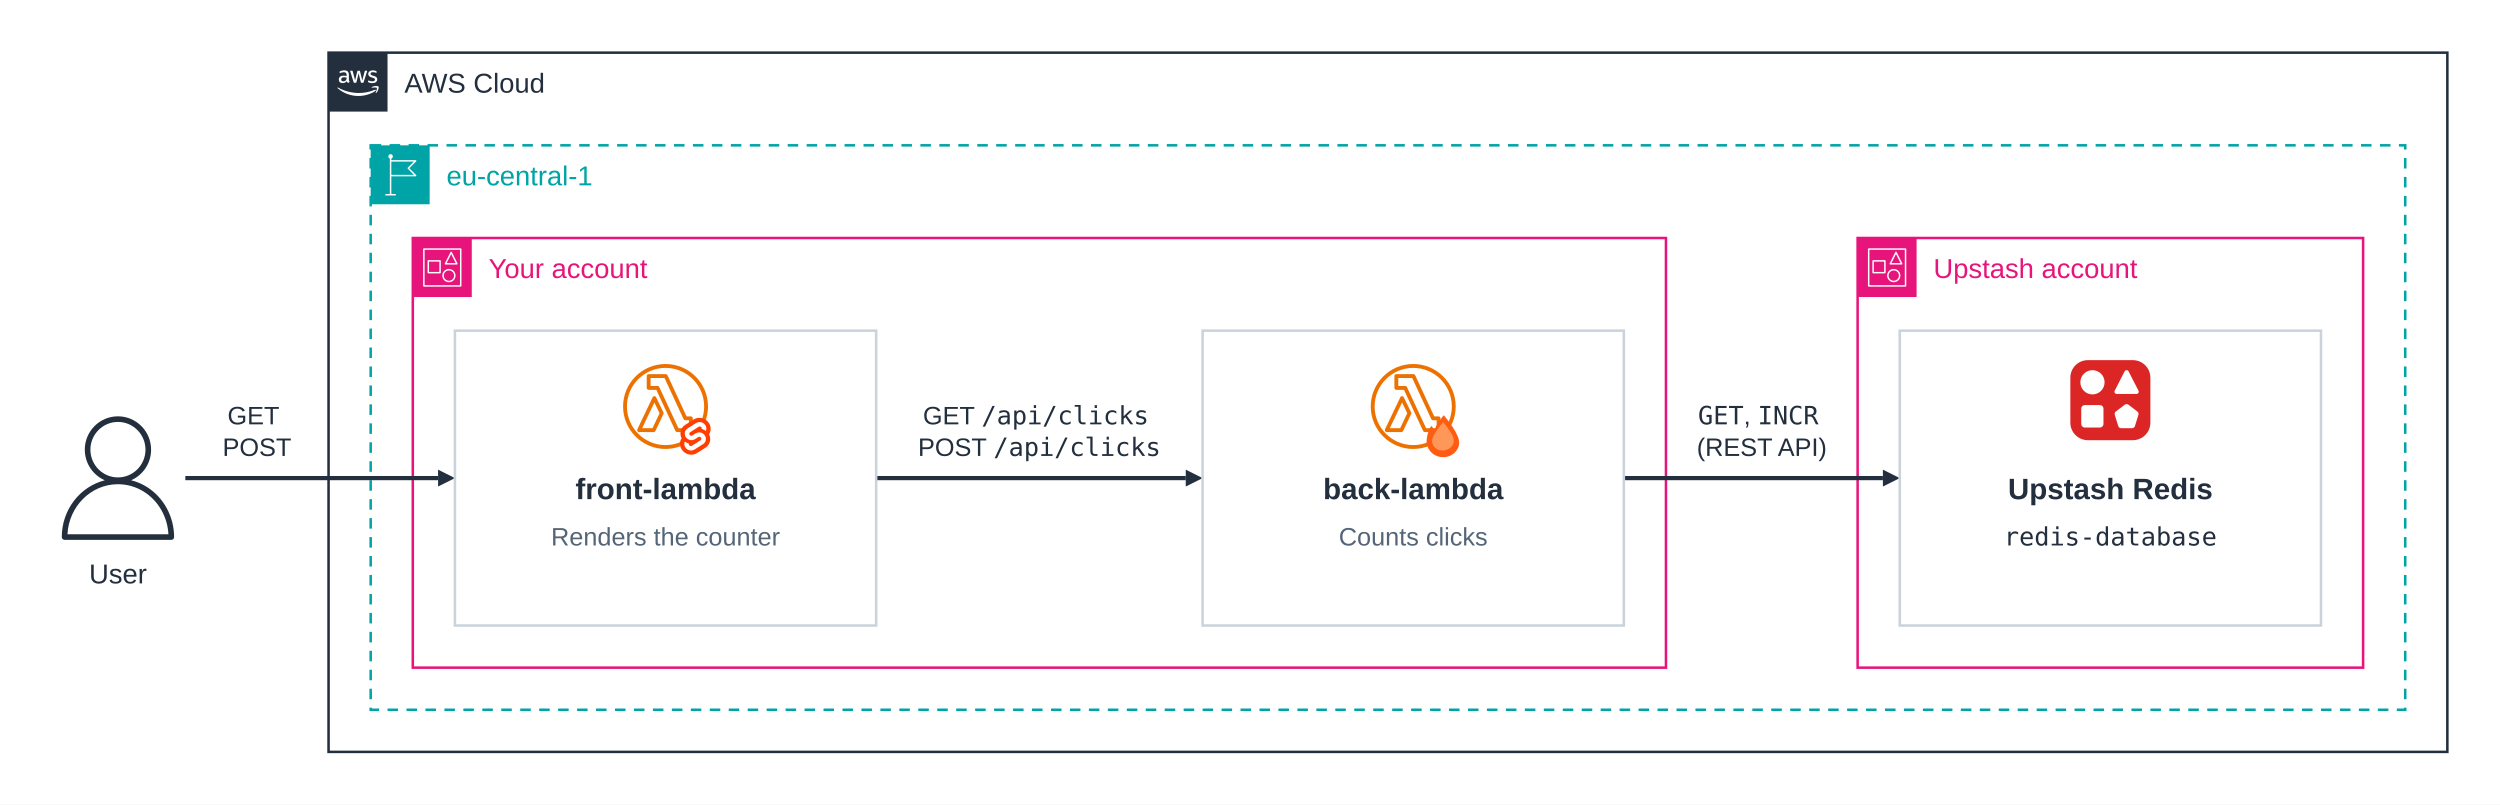
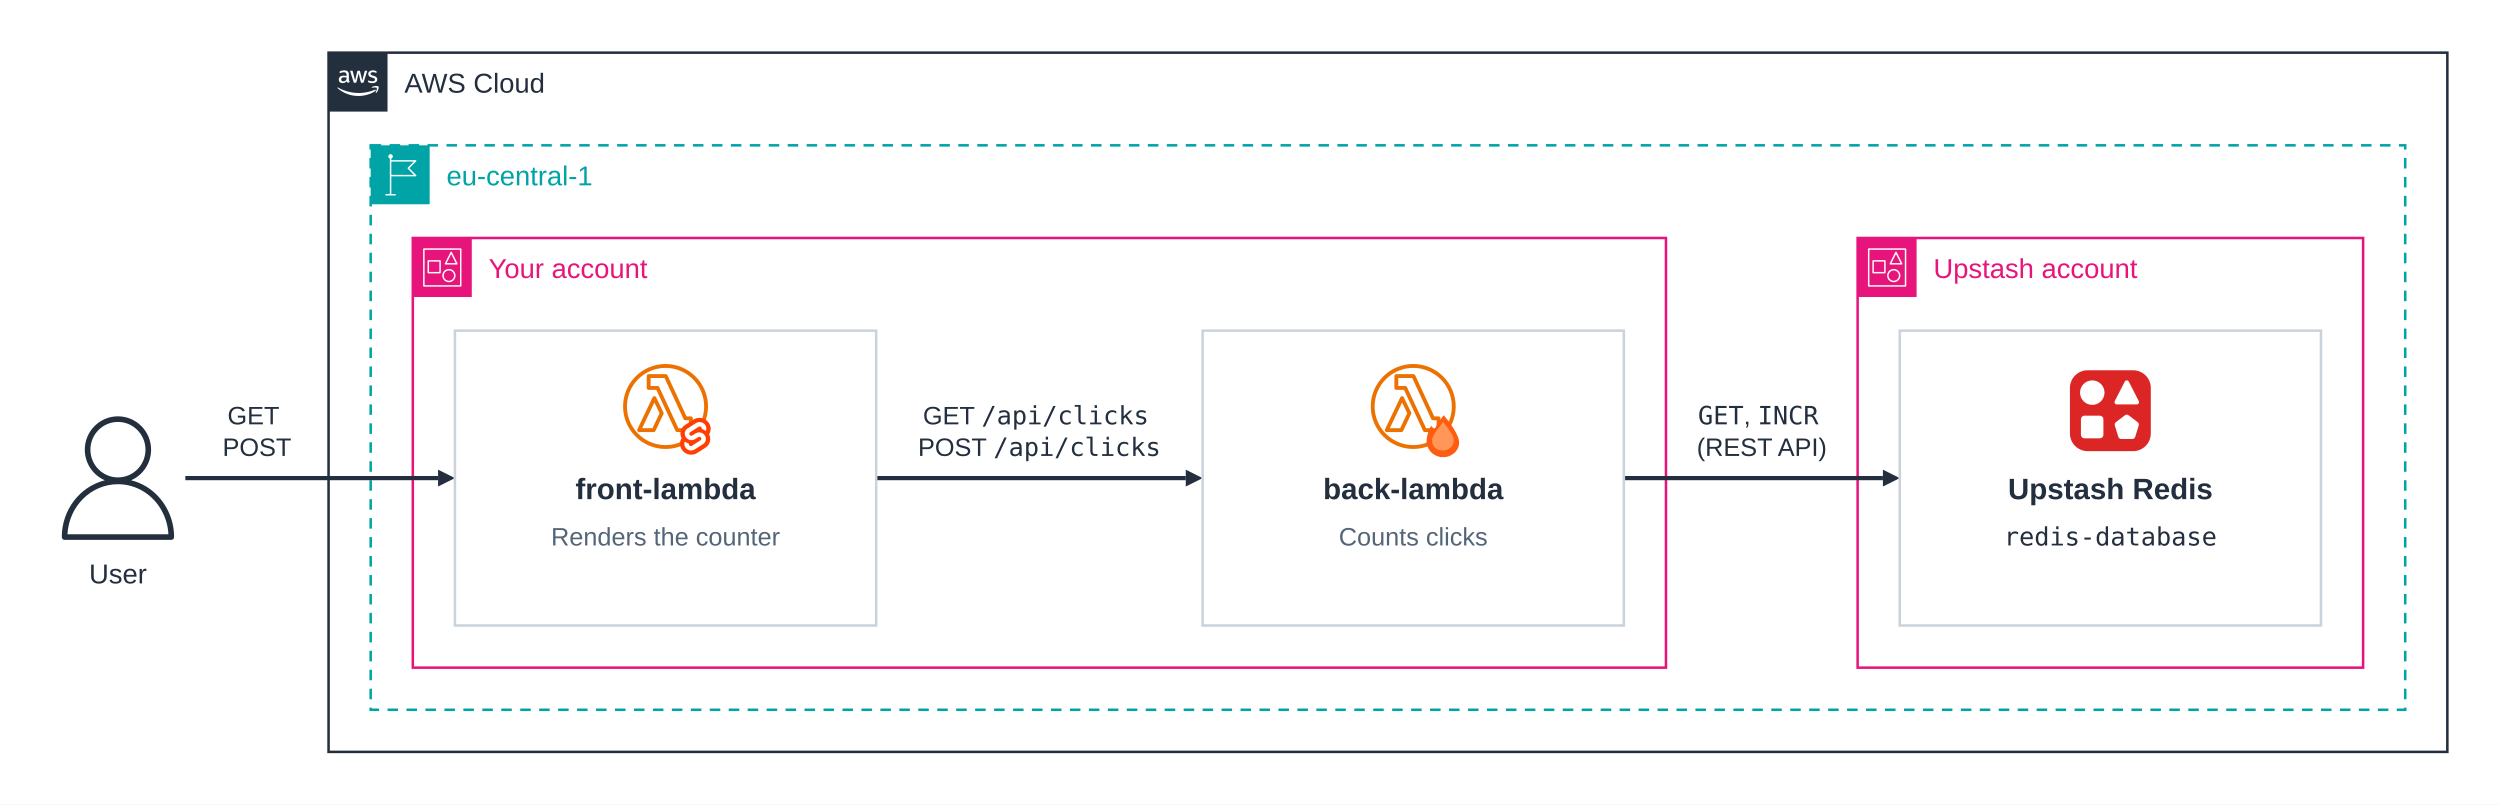
<svg xmlns="http://www.w3.org/2000/svg" width="1187" height="382" viewBox="44 -25 1187 382" role="img" aria-labelledby="title description">
  <rect x="44" y="-25" width="1187" height="382" fill="#FFFFFF" />
  <g data-group-id="aws">
    <rect x="200" y="0" width="1006" height="332" fill="none" stroke="#232F3E" stroke-width="1.2" />
-     <svg width="28" height="28" viewBox="0 0 40 40" version="1.1" id="icon-984d900ee0ac-1" x="200" y="0" preserveAspectRatio="xMidYMid meet" data-icon="" aria-hidden="true">
-       <g id="icon-984d900ee0ac-1-Icon-Architecture-Group/32/AWS-Cloud-logo_32" stroke="none" stroke-width="1" fill="none" fill-rule="evenodd">
-         <rect id="icon-984d900ee0ac-1-Rectangle" fill="#242F3E" x="0" y="0" width="40" height="40" />
-         <path d="M32.698,23.901 C33.059,24.37 32.298,26.3 31.957,27.164 C31.853,27.426 32.075,27.529 32.307,27.332 C33.82,26.048 34.212,23.357 33.901,22.969 C33.594,22.583 30.95,22.252 29.338,23.401 C29.089,23.578 29.132,23.822 29.407,23.79 C30.315,23.678 32.338,23.433 32.698,23.901 L32.698,23.901 Z M31.856,25.91 C32.374,25.532 31.93,24.969 31.402,25.19 C27.889,26.654 24.075,27.363 20.602,27.363 C15.459,27.363 10.475,25.974 6.446,23.668 C6.094,23.466 5.833,23.823 6.127,24.082 C9.86,27.398 14.796,29.391 20.274,29.391 C24.184,29.391 28.725,28.183 31.856,25.91 L31.856,25.91 Z M29.712,20.695 C29.214,20.695 28.727,20.642 28.253,20.534 C27.777,20.425 27.413,20.302 27.16,20.161 C27.005,20.077 26.908,19.989 26.869,19.903 C26.831,19.815 26.811,19.729 26.811,19.643 L26.811,19.174 C26.811,18.98 26.884,18.881 27.027,18.881 C27.082,18.881 27.14,18.894 27.2,18.914 C27.261,18.937 27.341,18.969 27.441,19.012 C27.761,19.153 28.108,19.26 28.485,19.336 C28.861,19.411 29.236,19.449 29.611,19.449 C30.208,19.449 30.669,19.347 30.995,19.141 C31.322,18.937 31.484,18.646 31.484,18.268 C31.484,18.008 31.399,17.793 31.227,17.619 C31.056,17.445 30.738,17.286 30.275,17.134 L28.9,16.713 C28.203,16.497 27.698,16.184 27.383,15.775 C27.068,15.363 26.911,14.916 26.911,14.428 C26.911,14.041 26.996,13.699 27.169,13.401 C27.339,13.104 27.564,12.851 27.845,12.64 C28.13,12.43 28.459,12.272 28.834,12.162 C29.208,12.055 29.606,12 30.026,12 C30.236,12 30.449,12.014 30.666,12.041 C30.881,12.067 31.085,12.103 31.278,12.146 C31.471,12.191 31.651,12.239 31.816,12.292 C31.982,12.347 32.114,12.401 32.215,12.454 C32.346,12.529 32.439,12.605 32.496,12.681 C32.551,12.756 32.579,12.858 32.579,12.989 L32.579,13.425 C32.579,13.62 32.507,13.716 32.362,13.716 C32.285,13.716 32.165,13.68 31.998,13.604 C31.458,13.365 30.848,13.248 30.177,13.248 C29.635,13.248 29.214,13.334 28.916,13.506 C28.617,13.68 28.468,13.955 28.468,14.333 C28.468,14.591 28.562,14.81 28.751,14.988 C28.939,15.166 29.286,15.336 29.795,15.499 L31.137,15.921 C31.822,16.135 32.311,16.433 32.603,16.809 C32.897,17.188 33.044,17.619 33.044,18.104 C33.044,18.505 32.961,18.864 32.794,19.182 C32.628,19.501 32.399,19.772 32.105,19.999 C31.813,20.226 31.463,20.398 31.054,20.517 C30.644,20.637 30.197,20.695 29.712,20.695 L29.712,20.695 Z M17.547,20.451 C17.381,20.451 17.26,20.424 17.182,20.364 C17.104,20.303 17.038,20.183 16.983,19.999 L14.761,12.842 C14.708,12.658 14.679,12.535 14.679,12.471 C14.679,12.32 14.757,12.244 14.912,12.244 L15.839,12.244 C16.016,12.244 16.14,12.274 16.213,12.334 C16.284,12.392 16.347,12.512 16.402,12.698 L17.993,18.818 L19.47,12.698 C19.514,12.512 19.574,12.392 19.651,12.334 C19.728,12.274 19.855,12.244 20.031,12.244 L20.796,12.244 C20.971,12.244 21.098,12.274 21.176,12.334 C21.253,12.392 21.314,12.512 21.358,12.698 L22.851,18.899 L24.491,12.698 C24.546,12.512 24.609,12.392 24.681,12.334 C24.754,12.274 24.877,12.244 25.054,12.244 L25.932,12.244 C26.088,12.244 26.165,12.32 26.165,12.471 C26.165,12.512 26.158,12.562 26.149,12.615 C26.136,12.671 26.116,12.746 26.081,12.842 L23.795,19.999 C23.74,20.183 23.673,20.303 23.595,20.364 C23.518,20.424 23.396,20.451 23.231,20.451 L22.418,20.451 C22.242,20.451 22.115,20.421 22.038,20.357 C21.961,20.292 21.9,20.166 21.856,19.984 L20.38,14.024 L18.923,19.984 C18.879,20.166 18.817,20.292 18.74,20.357 C18.662,20.421 18.536,20.451 18.359,20.451 L17.547,20.451 Z M9.939,19.449 C10.25,19.449 10.575,19.392 10.918,19.279 C11.26,19.165 11.558,18.969 11.812,18.687 C11.968,18.515 12.074,18.318 12.136,18.096 C12.196,17.876 12.225,17.609 12.225,17.295 L12.225,16.907 C11.951,16.842 11.661,16.791 11.356,16.753 C11.052,16.716 10.757,16.696 10.469,16.696 C9.84,16.696 9.369,16.82 9.061,17.069 C8.752,17.317 8.596,17.672 8.596,18.139 C8.596,18.57 8.713,18.895 8.945,19.117 C9.177,19.339 9.509,19.449 9.939,19.449 L9.939,19.449 Z M13.785,18.041 C13.785,18.386 13.82,18.66 13.892,18.866 C13.965,19.072 14.067,19.294 14.199,19.53 C14.243,19.606 14.265,19.676 14.265,19.739 C14.265,19.838 14.204,19.93 14.083,20.015 L13.486,20.405 C13.398,20.458 13.315,20.486 13.238,20.486 C13.137,20.486 13.044,20.443 12.956,20.357 C12.822,20.226 12.71,20.084 12.617,19.927 C12.521,19.771 12.425,19.588 12.326,19.383 C11.585,20.236 10.658,20.663 9.542,20.663 C8.746,20.663 8.116,20.443 7.651,19.999 C7.188,19.557 6.956,18.963 6.956,18.219 C6.956,17.432 7.243,16.796 7.819,16.316 C8.392,15.836 9.167,15.595 10.138,15.595 C10.459,15.595 10.793,15.62 11.141,15.668 C11.488,15.716 11.851,15.785 12.225,15.871 L12.225,15.192 C12.225,14.49 12.078,13.996 11.779,13.709 C11.481,13.423 10.968,13.281 10.239,13.281 C9.906,13.281 9.566,13.32 9.218,13.401 C8.871,13.482 8.53,13.587 8.199,13.716 C8.044,13.781 7.933,13.822 7.868,13.838 C7.802,13.854 7.752,13.862 7.719,13.862 C7.587,13.862 7.519,13.766 7.519,13.57 L7.519,13.118 C7.519,12.966 7.543,12.858 7.587,12.795 C7.631,12.729 7.719,12.664 7.852,12.6 C8.183,12.437 8.581,12.297 9.044,12.179 C9.509,12.06 10,12 10.52,12 C11.646,12 12.472,12.253 12.997,12.753 C13.521,13.255 13.785,14.013 13.785,15.028 L13.785,18.041 Z" id="icon-984d900ee0ac-1-Fill-1" fill="#FFFFFF" />
+     <svg width="28" height="28" viewBox="0 0 40 40" version="1.1" id="icon-f053bb9ddc19-1" x="200" y="0" preserveAspectRatio="xMidYMid meet" data-icon="" aria-hidden="true">
+       <g id="icon-f053bb9ddc19-1-Icon-Architecture-Group/32/AWS-Cloud-logo_32" stroke="none" stroke-width="1" fill="none" fill-rule="evenodd">
+         <rect id="icon-f053bb9ddc19-1-Rectangle" fill="#242F3E" x="0" y="0" width="40" height="40" />
+         <path d="M32.698,23.901 C33.059,24.37 32.298,26.3 31.957,27.164 C31.853,27.426 32.075,27.529 32.307,27.332 C33.82,26.048 34.212,23.357 33.901,22.969 C33.594,22.583 30.95,22.252 29.338,23.401 C29.089,23.578 29.132,23.822 29.407,23.79 C30.315,23.678 32.338,23.433 32.698,23.901 L32.698,23.901 Z M31.856,25.91 C32.374,25.532 31.93,24.969 31.402,25.19 C27.889,26.654 24.075,27.363 20.602,27.363 C15.459,27.363 10.475,25.974 6.446,23.668 C6.094,23.466 5.833,23.823 6.127,24.082 C9.86,27.398 14.796,29.391 20.274,29.391 C24.184,29.391 28.725,28.183 31.856,25.91 L31.856,25.91 Z M29.712,20.695 C29.214,20.695 28.727,20.642 28.253,20.534 C27.777,20.425 27.413,20.302 27.16,20.161 C27.005,20.077 26.908,19.989 26.869,19.903 C26.831,19.815 26.811,19.729 26.811,19.643 L26.811,19.174 C26.811,18.98 26.884,18.881 27.027,18.881 C27.082,18.881 27.14,18.894 27.2,18.914 C27.261,18.937 27.341,18.969 27.441,19.012 C27.761,19.153 28.108,19.26 28.485,19.336 C28.861,19.411 29.236,19.449 29.611,19.449 C30.208,19.449 30.669,19.347 30.995,19.141 C31.322,18.937 31.484,18.646 31.484,18.268 C31.484,18.008 31.399,17.793 31.227,17.619 C31.056,17.445 30.738,17.286 30.275,17.134 L28.9,16.713 C28.203,16.497 27.698,16.184 27.383,15.775 C27.068,15.363 26.911,14.916 26.911,14.428 C26.911,14.041 26.996,13.699 27.169,13.401 C27.339,13.104 27.564,12.851 27.845,12.64 C28.13,12.43 28.459,12.272 28.834,12.162 C29.208,12.055 29.606,12 30.026,12 C30.236,12 30.449,12.014 30.666,12.041 C30.881,12.067 31.085,12.103 31.278,12.146 C31.471,12.191 31.651,12.239 31.816,12.292 C31.982,12.347 32.114,12.401 32.215,12.454 C32.346,12.529 32.439,12.605 32.496,12.681 C32.551,12.756 32.579,12.858 32.579,12.989 L32.579,13.425 C32.579,13.62 32.507,13.716 32.362,13.716 C32.285,13.716 32.165,13.68 31.998,13.604 C31.458,13.365 30.848,13.248 30.177,13.248 C29.635,13.248 29.214,13.334 28.916,13.506 C28.617,13.68 28.468,13.955 28.468,14.333 C28.468,14.591 28.562,14.81 28.751,14.988 C28.939,15.166 29.286,15.336 29.795,15.499 L31.137,15.921 C31.822,16.135 32.311,16.433 32.603,16.809 C32.897,17.188 33.044,17.619 33.044,18.104 C33.044,18.505 32.961,18.864 32.794,19.182 C32.628,19.501 32.399,19.772 32.105,19.999 C31.813,20.226 31.463,20.398 31.054,20.517 C30.644,20.637 30.197,20.695 29.712,20.695 L29.712,20.695 Z M17.547,20.451 C17.381,20.451 17.26,20.424 17.182,20.364 C17.104,20.303 17.038,20.183 16.983,19.999 L14.761,12.842 C14.708,12.658 14.679,12.535 14.679,12.471 C14.679,12.32 14.757,12.244 14.912,12.244 L15.839,12.244 C16.016,12.244 16.14,12.274 16.213,12.334 C16.284,12.392 16.347,12.512 16.402,12.698 L17.993,18.818 L19.47,12.698 C19.514,12.512 19.574,12.392 19.651,12.334 C19.728,12.274 19.855,12.244 20.031,12.244 L20.796,12.244 C20.971,12.244 21.098,12.274 21.176,12.334 C21.253,12.392 21.314,12.512 21.358,12.698 L22.851,18.899 L24.491,12.698 C24.546,12.512 24.609,12.392 24.681,12.334 C24.754,12.274 24.877,12.244 25.054,12.244 L25.932,12.244 C26.088,12.244 26.165,12.32 26.165,12.471 C26.165,12.512 26.158,12.562 26.149,12.615 C26.136,12.671 26.116,12.746 26.081,12.842 L23.795,19.999 C23.74,20.183 23.673,20.303 23.595,20.364 C23.518,20.424 23.396,20.451 23.231,20.451 L22.418,20.451 C22.242,20.451 22.115,20.421 22.038,20.357 C21.961,20.292 21.9,20.166 21.856,19.984 L20.38,14.024 L18.923,19.984 C18.879,20.166 18.817,20.292 18.74,20.357 C18.662,20.421 18.536,20.451 18.359,20.451 L17.547,20.451 Z M9.939,19.449 C10.25,19.449 10.575,19.392 10.918,19.279 C11.26,19.165 11.558,18.969 11.812,18.687 C11.968,18.515 12.074,18.318 12.136,18.096 C12.196,17.876 12.225,17.609 12.225,17.295 L12.225,16.907 C11.951,16.842 11.661,16.791 11.356,16.753 C11.052,16.716 10.757,16.696 10.469,16.696 C9.84,16.696 9.369,16.82 9.061,17.069 C8.752,17.317 8.596,17.672 8.596,18.139 C8.596,18.57 8.713,18.895 8.945,19.117 C9.177,19.339 9.509,19.449 9.939,19.449 L9.939,19.449 Z M13.785,18.041 C13.785,18.386 13.82,18.66 13.892,18.866 C13.965,19.072 14.067,19.294 14.199,19.53 C14.243,19.606 14.265,19.676 14.265,19.739 C14.265,19.838 14.204,19.93 14.083,20.015 L13.486,20.405 C13.398,20.458 13.315,20.486 13.238,20.486 C13.137,20.486 13.044,20.443 12.956,20.357 C12.822,20.226 12.71,20.084 12.617,19.927 C12.521,19.771 12.425,19.588 12.326,19.383 C11.585,20.236 10.658,20.663 9.542,20.663 C8.746,20.663 8.116,20.443 7.651,19.999 C7.188,19.557 6.956,18.963 6.956,18.219 C6.956,17.432 7.243,16.796 7.819,16.316 C8.392,15.836 9.167,15.595 10.138,15.595 C10.459,15.595 10.793,15.62 11.141,15.668 C11.488,15.716 11.851,15.785 12.225,15.871 L12.225,15.192 C12.225,14.49 12.078,13.996 11.779,13.709 C11.481,13.423 10.968,13.281 10.239,13.281 C9.906,13.281 9.566,13.32 9.218,13.401 C8.871,13.482 8.53,13.587 8.199,13.716 C8.044,13.781 7.933,13.822 7.868,13.838 C7.802,13.854 7.752,13.862 7.719,13.862 C7.587,13.862 7.519,13.766 7.519,13.57 L7.519,13.118 C7.519,12.966 7.543,12.858 7.587,12.795 C7.631,12.729 7.719,12.664 7.852,12.6 C8.183,12.437 8.581,12.297 9.044,12.179 C9.509,12.06 10,12 10.52,12 C11.646,12 12.472,12.253 12.997,12.753 C13.521,13.255 13.785,14.013 13.785,15.028 L13.785,18.041 Z" id="icon-f053bb9ddc19-1-Fill-1" fill="#FFFFFF" />
      </g>
    </svg>
    <text x="236" y="19" font-family="Arial, Helvetica, sans-serif" font-size="13" text-anchor="start" fill="#232F3E" font-weight="normal">
      <tspan x="236" dy="0">AWS Cloud</tspan>
    </text>
  </g>
  <g data-group-id="region">
    <rect x="220" y="44" width="966" height="268" fill="none" stroke="#00A4A6" stroke-width="1.2" stroke-dasharray="5 4" />
-     <svg width="28" height="28" viewBox="0 0 40 40" version="1.1" id="icon-984d900ee0ac-2" x="220" y="44" preserveAspectRatio="xMidYMid meet" data-icon="" aria-hidden="true">
-       <g id="icon-984d900ee0ac-2-Icon-Architecture-Group/32/Region_32" stroke="none" stroke-width="1" fill="none" fill-rule="evenodd">
-         <rect id="icon-984d900ee0ac-2-Rectangle" fill="#00A4A6" x="0" y="0" width="40" height="40" />
-         <path d="M14,20.026 L14,11.026 L29.293,11.026 L25.146,15.172 C24.951,15.368 24.951,15.684 25.146,15.88 L29.293,20.026 L14,20.026 Z M26.207,15.526 L30.854,10.88 C30.996,10.736 31.039,10.522 30.962,10.335 C30.885,10.148 30.702,10.026 30.5,10.026 L14,10.026 L14,8.97 C14.596,8.76 15.026,8.198 15.026,7.531 C15.026,6.687 14.34,6 13.495,6 C12.65,6 11.963,6.687 11.963,7.531 C11.963,8.201 12.398,8.766 13,8.973 L13,33.026 L10,33.026 L10,34.026 L17,34.026 L17,33.026 L14,33.026 L14,21.026 L30.5,21.026 C30.702,21.026 30.885,20.904 30.962,20.717 C31.039,20.53 30.996,20.316 30.854,20.172 L26.207,15.526 Z" id="icon-984d900ee0ac-2-Fill-1" fill="#FFFFFF" />
+     <svg width="28" height="28" viewBox="0 0 40 40" version="1.1" id="icon-f053bb9ddc19-2" x="220" y="44" preserveAspectRatio="xMidYMid meet" data-icon="" aria-hidden="true">
+       <g id="icon-f053bb9ddc19-2-Icon-Architecture-Group/32/Region_32" stroke="none" stroke-width="1" fill="none" fill-rule="evenodd">
+         <rect id="icon-f053bb9ddc19-2-Rectangle" fill="#00A4A6" x="0" y="0" width="40" height="40" />
+         <path d="M14,20.026 L14,11.026 L29.293,11.026 L25.146,15.172 C24.951,15.368 24.951,15.684 25.146,15.88 L29.293,20.026 L14,20.026 Z M26.207,15.526 L30.854,10.88 C30.996,10.736 31.039,10.522 30.962,10.335 C30.885,10.148 30.702,10.026 30.5,10.026 L14,10.026 L14,8.97 C14.596,8.76 15.026,8.198 15.026,7.531 C15.026,6.687 14.34,6 13.495,6 C12.65,6 11.963,6.687 11.963,7.531 C11.963,8.201 12.398,8.766 13,8.973 L13,33.026 L10,33.026 L10,34.026 L17,34.026 L17,33.026 L14,33.026 L14,21.026 L30.5,21.026 C30.702,21.026 30.885,20.904 30.962,20.717 C31.039,20.53 30.996,20.316 30.854,20.172 L26.207,15.526 Z" id="icon-f053bb9ddc19-2-Fill-1" fill="#FFFFFF" />
      </g>
    </svg>
    <text x="256" y="63" font-family="Arial, Helvetica, sans-serif" font-size="13" text-anchor="start" fill="#00A4A6" font-weight="normal">
      <tspan x="256" dy="0">eu-central-1</tspan>
    </text>
  </g>
  <g data-group-id="mine">
    <rect x="240" y="88" width="595" height="204" fill="none" stroke="#E7157B" stroke-width="1.2" />
-     <svg width="28" height="28" viewBox="0 0 40 40" version="1.1" id="icon-984d900ee0ac-3" x="240" y="88" preserveAspectRatio="xMidYMid meet" data-icon="" aria-hidden="true">
-       <g id="icon-984d900ee0ac-3-Icon-Architecture-Group/32/AWS-Account_32" stroke="none" stroke-width="1" fill="none" fill-rule="evenodd">
-         <rect id="icon-984d900ee0ac-3-Rectangle" fill="#E7157B" x="0" y="0" width="40" height="40" />
-         <path d="M24.5,22 C26.43,22 28,23.57 28,25.5 C28,27.43 26.43,29 24.5,29 C22.57,29 21,27.43 21,25.5 C21,23.57 22.57,22 24.5,22 L24.5,22 Z M24.5,30 C26.981,30 29,27.981 29,25.5 C29,23.019 26.981,21 24.5,21 C22.019,21 20,23.019 20,25.5 C20,27.981 22.019,30 24.5,30 L24.5,30 Z M26.023,10.88 L29.084,17 L22.963,17 L26.023,10.88 Z M22.154,18 L29.893,18 C30.065,18 30.227,17.91 30.318,17.763 C30.409,17.615 30.417,17.432 30.34,17.276 L26.471,9.538 C26.301,9.2 25.746,9.2 25.576,9.538 L21.707,17.276 C21.63,17.432 21.638,17.615 21.729,17.763 C21.82,17.91 21.981,18 22.154,18 L22.154,18 Z M11,23 L18,23 L18,16 L11,16 L11,23 Z M10.5,24 L18.5,24 C18.776,24 19,23.776 19,23.5 L19,15.5 C19,15.224 18.776,15 18.5,15 L10.5,15 C10.224,15 10,15.224 10,15.5 L10,23.5 C10,23.776 10.224,24 10.5,24 L10.5,24 Z M8,32 L32,32 L32,8 L8,8 L8,32 Z M32.5,7 L7.5,7 C7.224,7 7,7.224 7,7.5 L7,32.5 C7,32.776 7.224,33 7.5,33 L32.5,33 C32.776,33 33,32.776 33,32.5 L33,7.5 C33,7.224 32.776,7 32.5,7 L32.5,7 Z" id="icon-984d900ee0ac-3-Fill-1" fill="#FFFFFF" />
+     <svg width="28" height="28" viewBox="0 0 40 40" version="1.1" id="icon-f053bb9ddc19-3" x="240" y="88" preserveAspectRatio="xMidYMid meet" data-icon="" aria-hidden="true">
+       <g id="icon-f053bb9ddc19-3-Icon-Architecture-Group/32/AWS-Account_32" stroke="none" stroke-width="1" fill="none" fill-rule="evenodd">
+         <rect id="icon-f053bb9ddc19-3-Rectangle" fill="#E7157B" x="0" y="0" width="40" height="40" />
+         <path d="M24.5,22 C26.43,22 28,23.57 28,25.5 C28,27.43 26.43,29 24.5,29 C22.57,29 21,27.43 21,25.5 C21,23.57 22.57,22 24.5,22 L24.5,22 Z M24.5,30 C26.981,30 29,27.981 29,25.5 C29,23.019 26.981,21 24.5,21 C22.019,21 20,23.019 20,25.5 C20,27.981 22.019,30 24.5,30 L24.5,30 Z M26.023,10.88 L29.084,17 L22.963,17 L26.023,10.88 Z M22.154,18 L29.893,18 C30.065,18 30.227,17.91 30.318,17.763 C30.409,17.615 30.417,17.432 30.34,17.276 L26.471,9.538 C26.301,9.2 25.746,9.2 25.576,9.538 L21.707,17.276 C21.63,17.432 21.638,17.615 21.729,17.763 C21.82,17.91 21.981,18 22.154,18 L22.154,18 Z M11,23 L18,23 L18,16 L11,16 L11,23 Z M10.5,24 L18.5,24 C18.776,24 19,23.776 19,23.5 L19,15.5 C19,15.224 18.776,15 18.5,15 L10.5,15 C10.224,15 10,15.224 10,15.5 L10,23.5 C10,23.776 10.224,24 10.5,24 L10.5,24 Z M8,32 L32,32 L32,8 L8,8 L8,32 Z M32.5,7 L7.5,7 C7.224,7 7,7.224 7,7.5 L7,32.5 C7,32.776 7.224,33 7.5,33 L32.5,33 C32.776,33 33,32.776 33,32.5 L33,7.5 C33,7.224 32.776,7 32.5,7 L32.5,7 Z" id="icon-f053bb9ddc19-3-Fill-1" fill="#FFFFFF" />
      </g>
    </svg>
    <text x="276" y="107" font-family="Arial, Helvetica, sans-serif" font-size="13" text-anchor="start" fill="#E7157B" font-weight="normal">
      <tspan x="276" dy="0">Your account</tspan>
    </text>
  </g>
  <g data-group-id="upstash">
    <rect x="926" y="88" width="240" height="204" fill="none" stroke="#E7157B" stroke-width="1.2" />
-     <svg width="28" height="28" viewBox="0 0 40 40" version="1.1" id="icon-984d900ee0ac-4" x="926" y="88" preserveAspectRatio="xMidYMid meet" data-icon="" aria-hidden="true">
-       <g id="icon-984d900ee0ac-4-Icon-Architecture-Group/32/AWS-Account_32" stroke="none" stroke-width="1" fill="none" fill-rule="evenodd">
-         <rect id="icon-984d900ee0ac-4-Rectangle" fill="#E7157B" x="0" y="0" width="40" height="40" />
-         <path d="M24.5,22 C26.43,22 28,23.57 28,25.5 C28,27.43 26.43,29 24.5,29 C22.57,29 21,27.43 21,25.5 C21,23.57 22.57,22 24.5,22 L24.5,22 Z M24.5,30 C26.981,30 29,27.981 29,25.5 C29,23.019 26.981,21 24.5,21 C22.019,21 20,23.019 20,25.5 C20,27.981 22.019,30 24.5,30 L24.5,30 Z M26.023,10.88 L29.084,17 L22.963,17 L26.023,10.88 Z M22.154,18 L29.893,18 C30.065,18 30.227,17.91 30.318,17.763 C30.409,17.615 30.417,17.432 30.34,17.276 L26.471,9.538 C26.301,9.2 25.746,9.2 25.576,9.538 L21.707,17.276 C21.63,17.432 21.638,17.615 21.729,17.763 C21.82,17.91 21.981,18 22.154,18 L22.154,18 Z M11,23 L18,23 L18,16 L11,16 L11,23 Z M10.5,24 L18.5,24 C18.776,24 19,23.776 19,23.5 L19,15.5 C19,15.224 18.776,15 18.5,15 L10.5,15 C10.224,15 10,15.224 10,15.5 L10,23.5 C10,23.776 10.224,24 10.5,24 L10.5,24 Z M8,32 L32,32 L32,8 L8,8 L8,32 Z M32.5,7 L7.5,7 C7.224,7 7,7.224 7,7.5 L7,32.5 C7,32.776 7.224,33 7.5,33 L32.5,33 C32.776,33 33,32.776 33,32.5 L33,7.5 C33,7.224 32.776,7 32.5,7 L32.5,7 Z" id="icon-984d900ee0ac-4-Fill-1" fill="#FFFFFF" />
+     <svg width="28" height="28" viewBox="0 0 40 40" version="1.1" id="icon-f053bb9ddc19-4" x="926" y="88" preserveAspectRatio="xMidYMid meet" data-icon="" aria-hidden="true">
+       <g id="icon-f053bb9ddc19-4-Icon-Architecture-Group/32/AWS-Account_32" stroke="none" stroke-width="1" fill="none" fill-rule="evenodd">
+         <rect id="icon-f053bb9ddc19-4-Rectangle" fill="#E7157B" x="0" y="0" width="40" height="40" />
+         <path d="M24.5,22 C26.43,22 28,23.57 28,25.5 C28,27.43 26.43,29 24.5,29 C22.57,29 21,27.43 21,25.5 C21,23.57 22.57,22 24.5,22 L24.5,22 Z M24.5,30 C26.981,30 29,27.981 29,25.5 C29,23.019 26.981,21 24.5,21 C22.019,21 20,23.019 20,25.5 C20,27.981 22.019,30 24.5,30 L24.5,30 Z M26.023,10.88 L29.084,17 L22.963,17 L26.023,10.88 Z M22.154,18 L29.893,18 C30.065,18 30.227,17.91 30.318,17.763 C30.409,17.615 30.417,17.432 30.34,17.276 L26.471,9.538 C26.301,9.2 25.746,9.2 25.576,9.538 L21.707,17.276 C21.63,17.432 21.638,17.615 21.729,17.763 C21.82,17.91 21.981,18 22.154,18 L22.154,18 Z M11,23 L18,23 L18,16 L11,16 L11,23 Z M10.5,24 L18.5,24 C18.776,24 19,23.776 19,23.5 L19,15.5 C19,15.224 18.776,15 18.5,15 L10.5,15 C10.224,15 10,15.224 10,15.5 L10,23.5 C10,23.776 10.224,24 10.5,24 L10.5,24 Z M8,32 L32,32 L32,8 L8,8 L8,32 Z M32.5,7 L7.5,7 C7.224,7 7,7.224 7,7.5 L7,32.5 C7,32.776 7.224,33 7.5,33 L32.5,33 C32.776,33 33,32.776 33,32.5 L33,7.5 C33,7.224 32.776,7 32.5,7 L32.5,7 Z" id="icon-f053bb9ddc19-4-Fill-1" fill="#FFFFFF" />
      </g>
    </svg>
    <text x="962" y="107" font-family="Arial, Helvetica, sans-serif" font-size="13" text-anchor="start" fill="#E7157B" font-weight="normal">
      <tspan x="962" dy="0">Upstash account</tspan>
    </text>
  </g>
  <g data-edge-from="user" data-edge-to="front">
    <polyline points="132,202 252,202" fill="none" stroke="#232F3E" stroke-width="2" stroke-linejoin="miter" />
    <polygon points="260,202 252,198 252,206" fill="#232F3E" />
    <text x="166" y="176.48" font-family="Arial, Helvetica, sans-serif" font-size="12" text-anchor="middle" fill="#232F3E" font-weight="normal">
      <tspan x="166" dy="0">GET</tspan>
      <tspan x="166" dy="15">POST</tspan>
    </text>
  </g>
  <g data-edge-from="front" data-edge-to="back">
    <polyline points="460,202 607,202" fill="none" stroke="#232F3E" stroke-width="2" stroke-linejoin="miter" />
    <polygon points="615,202 607,198 607,206" fill="#232F3E" />
    <text x="537.5" y="176.48" font-family="Arial, Helvetica, sans-serif" font-size="12" text-anchor="middle" fill="#232F3E" font-weight="normal">
      <tspan x="537.5" dy="0">GET <tspan font-family="Consolas, Menlo, DejaVu Sans Mono, Liberation Mono, monospace">/api/clicks</tspan>
      </tspan>
      <tspan x="537.5" dy="15">POST <tspan font-family="Consolas, Menlo, DejaVu Sans Mono, Liberation Mono, monospace">/api/clicks</tspan>
      </tspan>
    </text>
  </g>
  <g data-edge-from="back" data-edge-to="redis">
    <polyline points="815,202 938,202" fill="none" stroke="#232F3E" stroke-width="2" stroke-linejoin="miter" />
    <polygon points="946,202 938,198 938,206" fill="#232F3E" />
    <text x="880.5" y="176.48" font-family="Arial, Helvetica, sans-serif" font-size="12" text-anchor="middle" fill="#232F3E" font-weight="normal">
      <tspan x="880.5" dy="0">
        <tspan font-family="Consolas, Menlo, DejaVu Sans Mono, Liberation Mono, monospace">GET</tspan>, <tspan font-family="Consolas, Menlo, DejaVu Sans Mono, Liberation Mono, monospace">INCR</tspan>
      </tspan>
      <tspan x="880.5" dy="15">(REST API)</tspan>
    </text>
  </g>
  <g data-node-id="user">
-     <svg width="64" height="64" viewBox="0 0 48 48" version="1.1" id="icon-984d900ee0ac-5" x="68" y="170" preserveAspectRatio="xMidYMid meet" data-icon="" aria-hidden="true">
-       <g id="icon-984d900ee0ac-5-Icon-Resource/General-Resource/Res_User_48" stroke="none" stroke-width="1" fill="none" fill-rule="evenodd">
-         <path d="M6.025,44 C6.524,34.085 14.395,26.178 24,26.178 C27.248,26.178 30.43,27.092 33.205,28.822 C38.354,32.033 41.653,37.783 41.974,44 L6.025,44 Z M14.192,13.878 C14.192,8.432 18.592,4 24.001,4 C29.408,4 33.807,8.432 33.807,13.878 C33.807,19.325 29.408,23.757 24.001,23.757 C18.592,23.757 14.192,19.325 14.192,13.878 L14.192,13.878 Z M34.263,27.125 C32.53,26.044 30.65,25.26 28.698,24.771 C32.877,22.939 35.807,18.749 35.807,13.878 C35.807,7.329 30.51,2 24.001,2 C17.489,2 12.192,7.329 12.192,13.878 C12.192,18.755 15.13,22.95 19.317,24.778 C10.545,26.981 4,35.2 4,45 C4,45.552 4.447,46 5,46 L43,46 C43.552,46 44,45.552 44,45 C44,37.719 40.269,30.87 34.263,27.125 L34.263,27.125 Z" id="icon-984d900ee0ac-5-Fill-1" fill="#242F3E" />
+     <svg width="64" height="64" viewBox="0 0 48 48" version="1.1" id="icon-f053bb9ddc19-5" x="68" y="170" preserveAspectRatio="xMidYMid meet" data-icon="" aria-hidden="true">
+       <g id="icon-f053bb9ddc19-5-Icon-Resource/General-Resource/Res_User_48" stroke="none" stroke-width="1" fill="none" fill-rule="evenodd">
+         <path d="M6.025,44 C6.524,34.085 14.395,26.178 24,26.178 C27.248,26.178 30.43,27.092 33.205,28.822 C38.354,32.033 41.653,37.783 41.974,44 L6.025,44 Z M14.192,13.878 C14.192,8.432 18.592,4 24.001,4 C29.408,4 33.807,8.432 33.807,13.878 C33.807,19.325 29.408,23.757 24.001,23.757 C18.592,23.757 14.192,19.325 14.192,13.878 L14.192,13.878 Z M34.263,27.125 C32.53,26.044 30.65,25.26 28.698,24.771 C32.877,22.939 35.807,18.749 35.807,13.878 C35.807,7.329 30.51,2 24.001,2 C17.489,2 12.192,7.329 12.192,13.878 C12.192,18.755 15.13,22.95 19.317,24.778 C10.545,26.981 4,35.2 4,45 C4,45.552 4.447,46 5,46 L43,46 C43.552,46 44,45.552 44,45 C44,37.719 40.269,30.87 34.263,27.125 L34.263,27.125 Z" id="icon-f053bb9ddc19-5-Fill-1" fill="#242F3E" />
      </g>
    </svg>
    <text x="100" y="252" font-family="Arial, Helvetica, sans-serif" font-size="13" text-anchor="middle" fill="#232F3E" font-weight="normal">
      <tspan x="100" dy="0">User</tspan>
    </text>
  </g>
  <g data-node-id="front">
    <rect x="260" y="132" width="200" height="140" fill="#FFFFFF" stroke="#CAD3DC" stroke-width="1.2" />
-     <svg width="44" height="44" viewBox="0 0 48 48" version="1.1" id="icon-984d900ee0ac-6" x="338" y="146" preserveAspectRatio="xMidYMid meet" data-icon="" aria-hidden="true">
-       <g id="icon-984d900ee0ac-6-Icon-Resource/Compute/Res_AWS-Lambda_Lambda-Function_48" stroke="none" stroke-width="1" fill="none" fill-rule="evenodd">
-         <path d="M24,44 C12.972,44 4,35.028 4,24 C4,12.972 12.972,4 24,4 C35.028,4 44,12.972 44,24 C44,35.028 35.028,44 24,44 L24,44 Z M24,2 C11.869,2 2,11.869 2,24 C2,36.131 11.869,46 24,46 C36.131,46 46,36.131 46,24 C46,11.869 36.131,2 24,2 L24,2 Z M17.231,35.25 L11.876,35.25 L18.221,21.959 L20.902,27.492 L17.231,35.25 Z M19.114,19.215 C18.946,18.87 18.597,18.651 18.214,18.651 L18.211,18.651 C17.826,18.652 17.477,18.874 17.312,19.221 L9.389,35.819 C9.24,36.129 9.262,36.493 9.445,36.783 C9.628,37.074 9.947,37.25 10.291,37.25 L17.864,37.25 C18.251,37.25 18.603,37.027 18.769,36.678 L22.915,27.915 C23.044,27.642 23.043,27.323 22.911,27.051 L19.114,19.215 Z M36.125,35.25 L30.673,35.25 L20.761,13.953 C20.597,13.601 20.243,13.375 19.854,13.375 L16.251,13.375 L16.255,9.25 L23.475,9.25 L33.339,30.545 C33.503,30.898 33.856,31.125 34.246,31.125 L36.125,31.125 L36.125,35.25 Z M37.125,29.125 L34.885,29.125 L25.021,7.83 C24.856,7.477 24.503,7.25 24.113,7.25 L15.256,7.25 C14.704,7.25 14.257,7.697 14.256,8.249 L14.25,14.374 C14.25,14.64 14.355,14.894 14.543,15.082 C14.73,15.27 14.984,15.375 15.25,15.375 L19.217,15.375 L29.129,36.672 C29.293,37.024 29.646,37.25 30.035,37.25 L37.125,37.25 C37.678,37.25 38.125,36.803 38.125,36.25 L38.125,30.125 C38.125,29.572 37.678,29.125 37.125,29.125 L37.125,29.125 Z" id="icon-984d900ee0ac-6-Amazon-Lambda-Lambda-Function_Resource-Icon_light-bg" fill="#ED7100" />
+     <svg width="44" height="44" viewBox="0 0 48 48" version="1.1" id="icon-f053bb9ddc19-6" x="338" y="146" preserveAspectRatio="xMidYMid meet" data-icon="" aria-hidden="true">
+       <g id="icon-f053bb9ddc19-6-Icon-Resource/Compute/Res_AWS-Lambda_Lambda-Function_48" stroke="none" stroke-width="1" fill="none" fill-rule="evenodd">
+         <path d="M24,44 C12.972,44 4,35.028 4,24 C4,12.972 12.972,4 24,4 C35.028,4 44,12.972 44,24 C44,35.028 35.028,44 24,44 L24,44 Z M24,2 C11.869,2 2,11.869 2,24 C2,36.131 11.869,46 24,46 C36.131,46 46,36.131 46,24 C46,11.869 36.131,2 24,2 L24,2 Z M17.231,35.25 L11.876,35.25 L18.221,21.959 L20.902,27.492 L17.231,35.25 Z M19.114,19.215 C18.946,18.87 18.597,18.651 18.214,18.651 L18.211,18.651 C17.826,18.652 17.477,18.874 17.312,19.221 L9.389,35.819 C9.24,36.129 9.262,36.493 9.445,36.783 C9.628,37.074 9.947,37.25 10.291,37.25 L17.864,37.25 C18.251,37.25 18.603,37.027 18.769,36.678 L22.915,27.915 C23.044,27.642 23.043,27.323 22.911,27.051 L19.114,19.215 Z M36.125,35.25 L30.673,35.25 L20.761,13.953 C20.597,13.601 20.243,13.375 19.854,13.375 L16.251,13.375 L16.255,9.25 L23.475,9.25 L33.339,30.545 C33.503,30.898 33.856,31.125 34.246,31.125 L36.125,31.125 L36.125,35.25 Z M37.125,29.125 L34.885,29.125 L25.021,7.83 C24.856,7.477 24.503,7.25 24.113,7.25 L15.256,7.25 C14.704,7.25 14.257,7.697 14.256,8.249 L14.25,14.374 C14.25,14.64 14.355,14.894 14.543,15.082 C14.73,15.27 14.984,15.375 15.25,15.375 L19.217,15.375 L29.129,36.672 C29.293,37.024 29.646,37.25 30.035,37.25 L37.125,37.25 C37.678,37.25 38.125,36.803 38.125,36.25 L38.125,30.125 C38.125,29.572 37.678,29.125 37.125,29.125 L37.125,29.125 Z" id="icon-f053bb9ddc19-6-Amazon-Lambda-Lambda-Function_Resource-Icon_light-bg" fill="#ED7100" />
      </g>
    </svg>
    <text x="360" y="212" font-family="Arial, Helvetica, sans-serif" font-size="14" text-anchor="middle" fill="#232F3E" font-weight="600">
      <tspan x="360" dy="0">front-lambda</tspan>
    </text>
    <text x="360" y="234" font-family="Arial, Helvetica, sans-serif" font-size="12" text-anchor="middle" fill="#536577" font-weight="normal">
      <tspan x="360" dy="0">Renders the counter</tspan>
    </text>
  </g>
  <g data-node-id="back">
    <rect x="615" y="132" width="200" height="140" fill="#FFFFFF" stroke="#CAD3DC" stroke-width="1.2" />
-     <svg width="44" height="44" viewBox="0 0 48 48" version="1.1" id="icon-984d900ee0ac-7" x="693" y="146" preserveAspectRatio="xMidYMid meet" data-icon="" aria-hidden="true">
-       <g id="icon-984d900ee0ac-7-Icon-Resource/Compute/Res_AWS-Lambda_Lambda-Function_48" stroke="none" stroke-width="1" fill="none" fill-rule="evenodd">
-         <path d="M24,44 C12.972,44 4,35.028 4,24 C4,12.972 12.972,4 24,4 C35.028,4 44,12.972 44,24 C44,35.028 35.028,44 24,44 L24,44 Z M24,2 C11.869,2 2,11.869 2,24 C2,36.131 11.869,46 24,46 C36.131,46 46,36.131 46,24 C46,11.869 36.131,2 24,2 L24,2 Z M17.231,35.25 L11.876,35.25 L18.221,21.959 L20.902,27.492 L17.231,35.25 Z M19.114,19.215 C18.946,18.87 18.597,18.651 18.214,18.651 L18.211,18.651 C17.826,18.652 17.477,18.874 17.312,19.221 L9.389,35.819 C9.24,36.129 9.262,36.493 9.445,36.783 C9.628,37.074 9.947,37.25 10.291,37.25 L17.864,37.25 C18.251,37.25 18.603,37.027 18.769,36.678 L22.915,27.915 C23.044,27.642 23.043,27.323 22.911,27.051 L19.114,19.215 Z M36.125,35.25 L30.673,35.25 L20.761,13.953 C20.597,13.601 20.243,13.375 19.854,13.375 L16.251,13.375 L16.255,9.25 L23.475,9.25 L33.339,30.545 C33.503,30.898 33.856,31.125 34.246,31.125 L36.125,31.125 L36.125,35.25 Z M37.125,29.125 L34.885,29.125 L25.021,7.83 C24.856,7.477 24.503,7.25 24.113,7.25 L15.256,7.25 C14.704,7.25 14.257,7.697 14.256,8.249 L14.25,14.374 C14.25,14.64 14.355,14.894 14.543,15.082 C14.73,15.27 14.984,15.375 15.25,15.375 L19.217,15.375 L29.129,36.672 C29.293,37.024 29.646,37.25 30.035,37.25 L37.125,37.25 C37.678,37.25 38.125,36.803 38.125,36.25 L38.125,30.125 C38.125,29.572 37.678,29.125 37.125,29.125 L37.125,29.125 Z" id="icon-984d900ee0ac-7-Amazon-Lambda-Lambda-Function_Resource-Icon_light-bg" fill="#ED7100" />
+     <svg width="44" height="44" viewBox="0 0 48 48" version="1.1" id="icon-f053bb9ddc19-7" x="693" y="146" preserveAspectRatio="xMidYMid meet" data-icon="" aria-hidden="true">
+       <g id="icon-f053bb9ddc19-7-Icon-Resource/Compute/Res_AWS-Lambda_Lambda-Function_48" stroke="none" stroke-width="1" fill="none" fill-rule="evenodd">
+         <path d="M24,44 C12.972,44 4,35.028 4,24 C4,12.972 12.972,4 24,4 C35.028,4 44,12.972 44,24 C44,35.028 35.028,44 24,44 L24,44 Z M24,2 C11.869,2 2,11.869 2,24 C2,36.131 11.869,46 24,46 C36.131,46 46,36.131 46,24 C46,11.869 36.131,2 24,2 L24,2 Z M17.231,35.25 L11.876,35.25 L18.221,21.959 L20.902,27.492 L17.231,35.25 Z M19.114,19.215 C18.946,18.87 18.597,18.651 18.214,18.651 L18.211,18.651 C17.826,18.652 17.477,18.874 17.312,19.221 L9.389,35.819 C9.24,36.129 9.262,36.493 9.445,36.783 C9.628,37.074 9.947,37.25 10.291,37.25 L17.864,37.25 C18.251,37.25 18.603,37.027 18.769,36.678 L22.915,27.915 C23.044,27.642 23.043,27.323 22.911,27.051 L19.114,19.215 Z M36.125,35.25 L30.673,35.25 L20.761,13.953 C20.597,13.601 20.243,13.375 19.854,13.375 L16.251,13.375 L16.255,9.25 L23.475,9.25 L33.339,30.545 C33.503,30.898 33.856,31.125 34.246,31.125 L36.125,31.125 L36.125,35.25 Z M37.125,29.125 L34.885,29.125 L25.021,7.83 C24.856,7.477 24.503,7.25 24.113,7.25 L15.256,7.25 C14.704,7.25 14.257,7.697 14.256,8.249 L14.25,14.374 C14.25,14.64 14.355,14.894 14.543,15.082 C14.73,15.27 14.984,15.375 15.25,15.375 L19.217,15.375 L29.129,36.672 C29.293,37.024 29.646,37.25 30.035,37.25 L37.125,37.25 C37.678,37.25 38.125,36.803 38.125,36.25 L38.125,30.125 C38.125,29.572 37.678,29.125 37.125,29.125 L37.125,29.125 Z" id="icon-f053bb9ddc19-7-Amazon-Lambda-Lambda-Function_Resource-Icon_light-bg" fill="#ED7100" />
      </g>
    </svg>
    <text x="715" y="212" font-family="Arial, Helvetica, sans-serif" font-size="14" text-anchor="middle" fill="#232F3E" font-weight="600">
      <tspan x="715" dy="0">back-lambda</tspan>
    </text>
    <text x="715" y="234" font-family="Arial, Helvetica, sans-serif" font-size="12" text-anchor="middle" fill="#536577" font-weight="normal">
      <tspan x="715" dy="0">Counts clicks</tspan>
    </text>
  </g>
  <g data-node-id="redis">
    <rect x="946" y="132" width="200" height="140" fill="#FFFFFF" stroke="#CAD3DC" stroke-width="1.2" />
-     <svg width="38" height="38" viewBox="0 0 32 32" fill="none" aria-label="Upstash Redis" id="icon-984d900ee0ac-8" x="1027" y="146" preserveAspectRatio="xMidYMid meet" data-icon="" aria-hidden="true">
+     <svg fill="none" aria-label="Upstash Redis" width="48" height="48" viewBox="-4 -4 40 40" id="icon-f053bb9ddc19-8" x="1022" y="146" preserveAspectRatio="xMidYMid meet" data-icon="" aria-hidden="true">
      <rect width="32" height="32" rx="7" fill="#DC2626" />
      <path d="M21.698 4.483C22.028 3.839 22.95 3.839 23.28 4.483L27.248 12.224C27.551 12.815 27.121 13.518 26.457 13.518H18.521C17.857 13.518 17.427 12.815 17.73 12.224L21.698 4.483Z" fill="white" />
      <path d="M8.844 13.696C11.52 13.696 13.689 11.527 13.689 8.851C13.689 6.176 11.52 4.007 8.844 4.007C6.169 4.007 4 6.176 4 8.851C4 11.527 6.169 13.696 8.844 13.696Z" fill="white" />
      <path d="M11.822 17.962H5.778C4.992 17.962 4.356 18.599 4.356 19.385V25.518C4.356 26.303 4.992 26.94 5.778 26.94H11.822C12.608 26.94 13.244 26.303 13.244 25.518V19.385C13.244 18.599 12.608 17.962 11.822 17.962Z" fill="white" />
      <path d="M21.733 17.828C22.18 17.488 22.798 17.488 23.244 17.828L26.777 20.527C27.191 20.844 27.364 21.385 27.21 21.883L25.836 26.33C25.675 26.851 25.193 27.207 24.647 27.207H20.33C19.785 27.207 19.303 26.851 19.141 26.33L17.767 21.883C17.613 21.385 17.787 20.844 18.201 20.527L21.733 17.828Z" fill="white" />
    </svg>
    <text x="1046" y="212" font-family="Arial, Helvetica, sans-serif" font-size="14" text-anchor="middle" fill="#232F3E" font-weight="600">
      <tspan x="1046" dy="0">Upstash Redis</tspan>
    </text>
    <text x="1046" y="234" font-family="Consolas, Menlo, DejaVu Sans Mono, Liberation Mono, monospace" font-size="12" text-anchor="middle" fill="#232F3E" font-weight="normal">
      <tspan x="1046" dy="0">redis-database</tspan>
    </text>
  </g>
  <g data-node-id="front-framework">
-     <svg width="20" height="20" viewBox="0 0 107 128" id="icon-984d900ee0ac-9" x="364.14" y="172.14" preserveAspectRatio="xMidYMid meet" data-icon="" aria-hidden="true">
+     <svg width="20" height="20" viewBox="0 0 107 128" id="icon-f053bb9ddc19-9" x="364.14" y="172.14" preserveAspectRatio="xMidYMid meet" data-icon="" aria-hidden="true">
      <path d="M94.157,22.819c-10.4-14.885-30.94-19.297-45.791-9.835L22.282,29.608A29.923,29.923,0,0,0,8.764,49.651a31.514,31.514,0,0,0,3.108,20.232A30.006,30.006,0,0,0,7.395,81.065a31.889,31.889,0,0,0,5.447,24.116c10.402,14.886,30.942,19.297,45.791,9.835L84.717,98.392A29.918,29.918,0,0,0,98.235,78.349,31.526,31.526,0,0,0,95.13,58.117a30,30,0,0,0,4.474-11.182,31.88,31.88,0,0,0-5.447-24.116" style="fill:#ff3e00" />
      <path d="M45.817,106.582A20.718,20.718,0,0,1,23.58,98.339a19.174,19.174,0,0,1-3.277-14.502,18.189,18.189,0,0,1,.623-2.436l.491-1.498,1.336.982a33.644,33.644,0,0,0,10.203,5.098l.969.294-.089.968a5.847,5.847,0,0,0,1.052,3.878,6.239,6.239,0,0,0,6.695,2.485,5.745,5.745,0,0,0,1.602-.704L69.27,76.281a5.431,5.431,0,0,0,2.451-3.631,5.795,5.795,0,0,0-.988-4.371,6.244,6.244,0,0,0-6.698-2.486,5.743,5.743,0,0,0-1.6.704l-9.953,6.345a19.033,19.033,0,0,1-5.296,2.326,20.718,20.718,0,0,1-22.237-8.243,19.172,19.172,0,0,1-3.277-14.502,17.988,17.988,0,0,1,8.13-12.051L55.883,23.747a19.004,19.004,0,0,1,5.3-2.329A20.718,20.718,0,0,1,83.42,29.661a19.174,19.174,0,0,1,3.277,14.502,18.4,18.4,0,0,1-.623,2.436l-.491,1.498-1.336-.98a33.617,33.617,0,0,0-10.204-5.1l-.969-.294.089-.968a5.859,5.859,0,0,0-1.052-3.878,6.239,6.239,0,0,0-6.695-2.485,5.745,5.745,0,0,0-1.602.704L37.73,51.719a5.422,5.422,0,0,0-2.449,3.63,5.786,5.786,0,0,0,.986,4.372,6.244,6.244,0,0,0,6.698,2.486,5.765,5.765,0,0,0,1.602-.704l9.952-6.343a18.978,18.978,0,0,1,5.296-2.328,20.718,20.718,0,0,1,22.237,8.243,19.172,19.172,0,0,1,3.277,14.502,17.998,17.998,0,0,1-8.13,12.053L51.117,104.253a19.004,19.004,0,0,1-5.3,2.329" style="fill:#fff" />
    </svg>
    <text x="374.14" y="210.14" font-family="Arial, Helvetica, sans-serif" font-size="13" text-anchor="middle" fill="#232F3E" font-weight="normal">
      <tspan x="374.14" dy="0" />
    </text>
  </g>
  <g data-node-id="back-framework">
-     <svg version="1.1" width="20" height="20" viewBox="0 0 500 500" id="icon-984d900ee0ac-10" x="719.14" y="172.14" preserveAspectRatio="xMidYMid meet" data-icon="" aria-hidden="true">
+     <svg version="1.1" width="20" height="20" viewBox="0 0 500 500" id="icon-f053bb9ddc19-10" x="719.14" y="172.14" preserveAspectRatio="xMidYMid meet" data-icon="" aria-hidden="true">
      <g>
        <path style="opacity:0.993" fill="#ff5b11" d="M 257.5,0.5 C 258.822,0.33 259.989,0.663 261,1.5C 298.193,46.894 333.193,93.894 366,142.5C 390.289,179.069 410.955,217.735 428,258.5C 455.221,331.104 441.054,394.271 385.5,448C 336.892,489.082 280.892,505.082 217.5,496C 141.727,480.551 90.227,436.718 63,364.5C 55.908,340.989 53.575,316.989 56,292.5C 60.038,250.347 70.038,209.68 86,170.5C 92.651,154.514 101.318,139.848 112,126.5C 120.715,136.88 129.048,147.547 137,158.5C 140.682,162.349 144.515,166.016 148.5,169.5C 178.917,109.136 215.251,52.803 257.5,0.5 Z" />
      </g>
      <g>
        <path style="opacity:1" fill="#ff9758" d="M 250.5,81.5 C 287.193,124.06 320.36,169.393 350,217.5C 359.293,233.418 366.959,250.085 373,267.5C 385.584,317.008 372.084,357.842 332.5,390C 294.216,416.939 252.216,424.939 206.5,414C 157.201,398.702 128.701,365.535 121,314.5C 119.131,298.409 120.798,282.742 126,267.5C 133.418,248.663 142.418,230.663 153,213.5C 163,198.833 173,184.167 183,169.5C 205.716,140.29 228.216,110.957 250.5,81.5 Z" />
      </g>
    </svg>
    <text x="729.14" y="210.14" font-family="Arial, Helvetica, sans-serif" font-size="13" text-anchor="middle" fill="#232F3E" font-weight="normal">
      <tspan x="729.14" dy="0" />
    </text>
  </g>
</svg>
